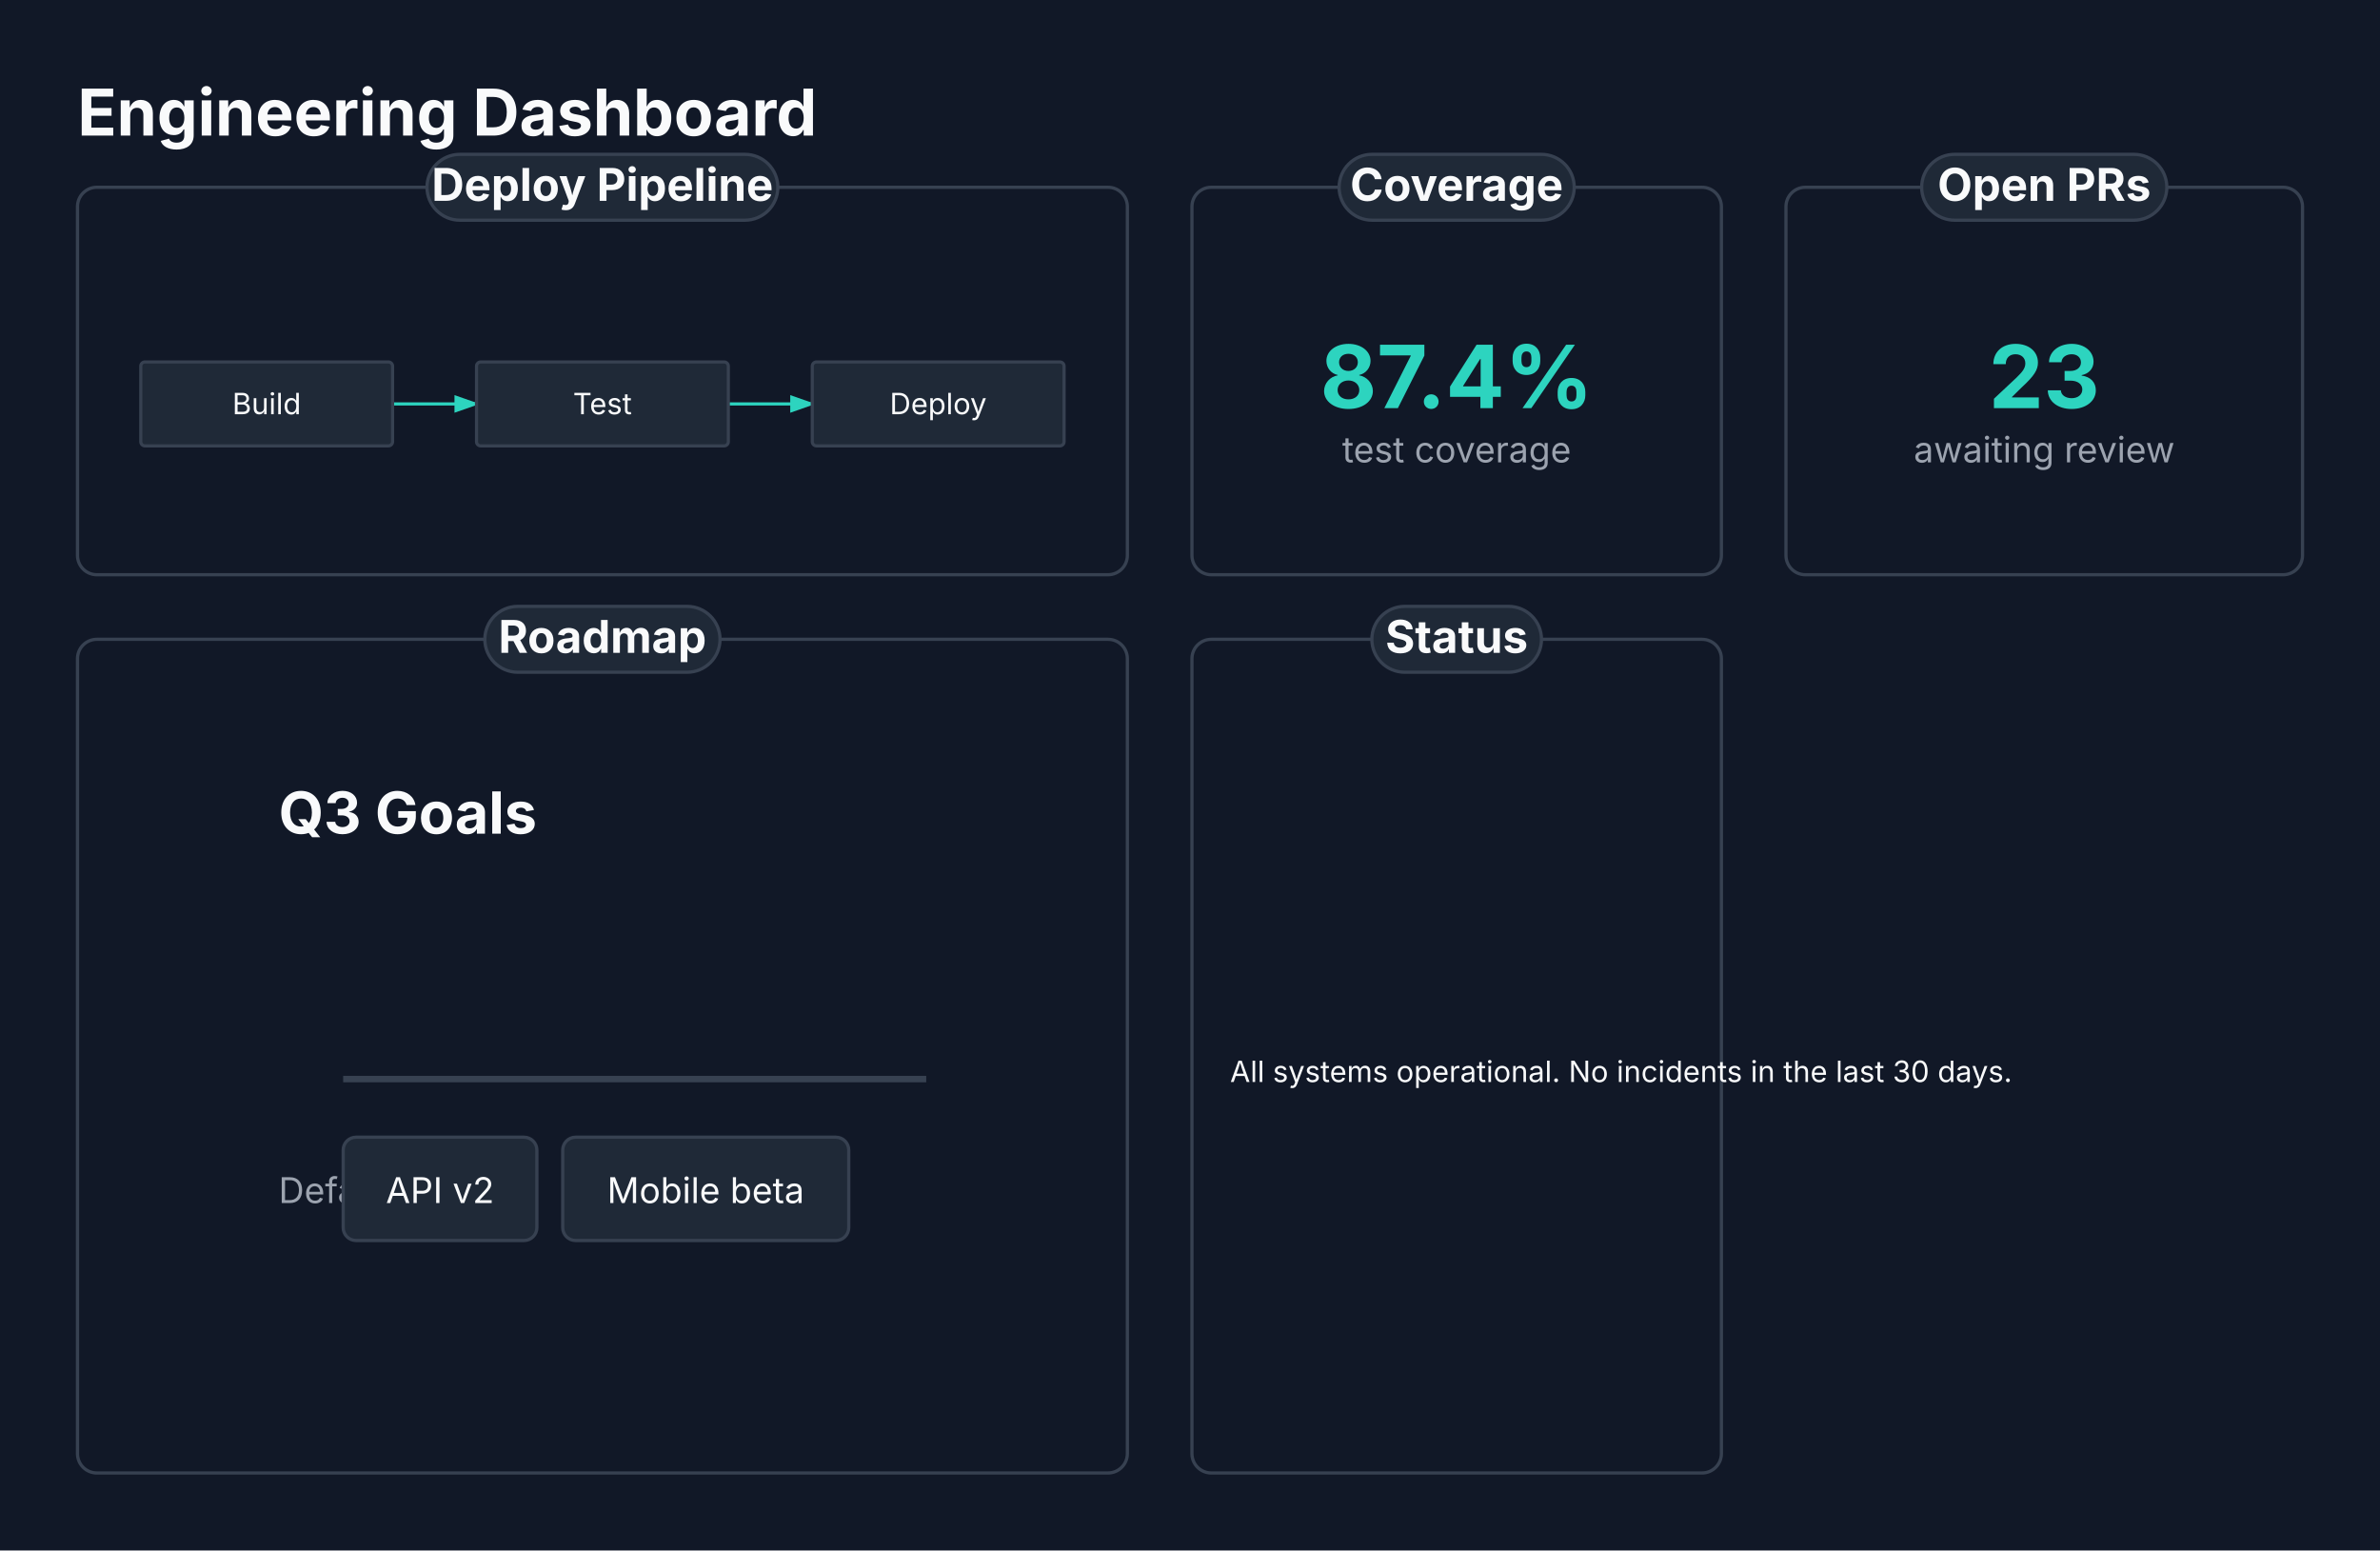
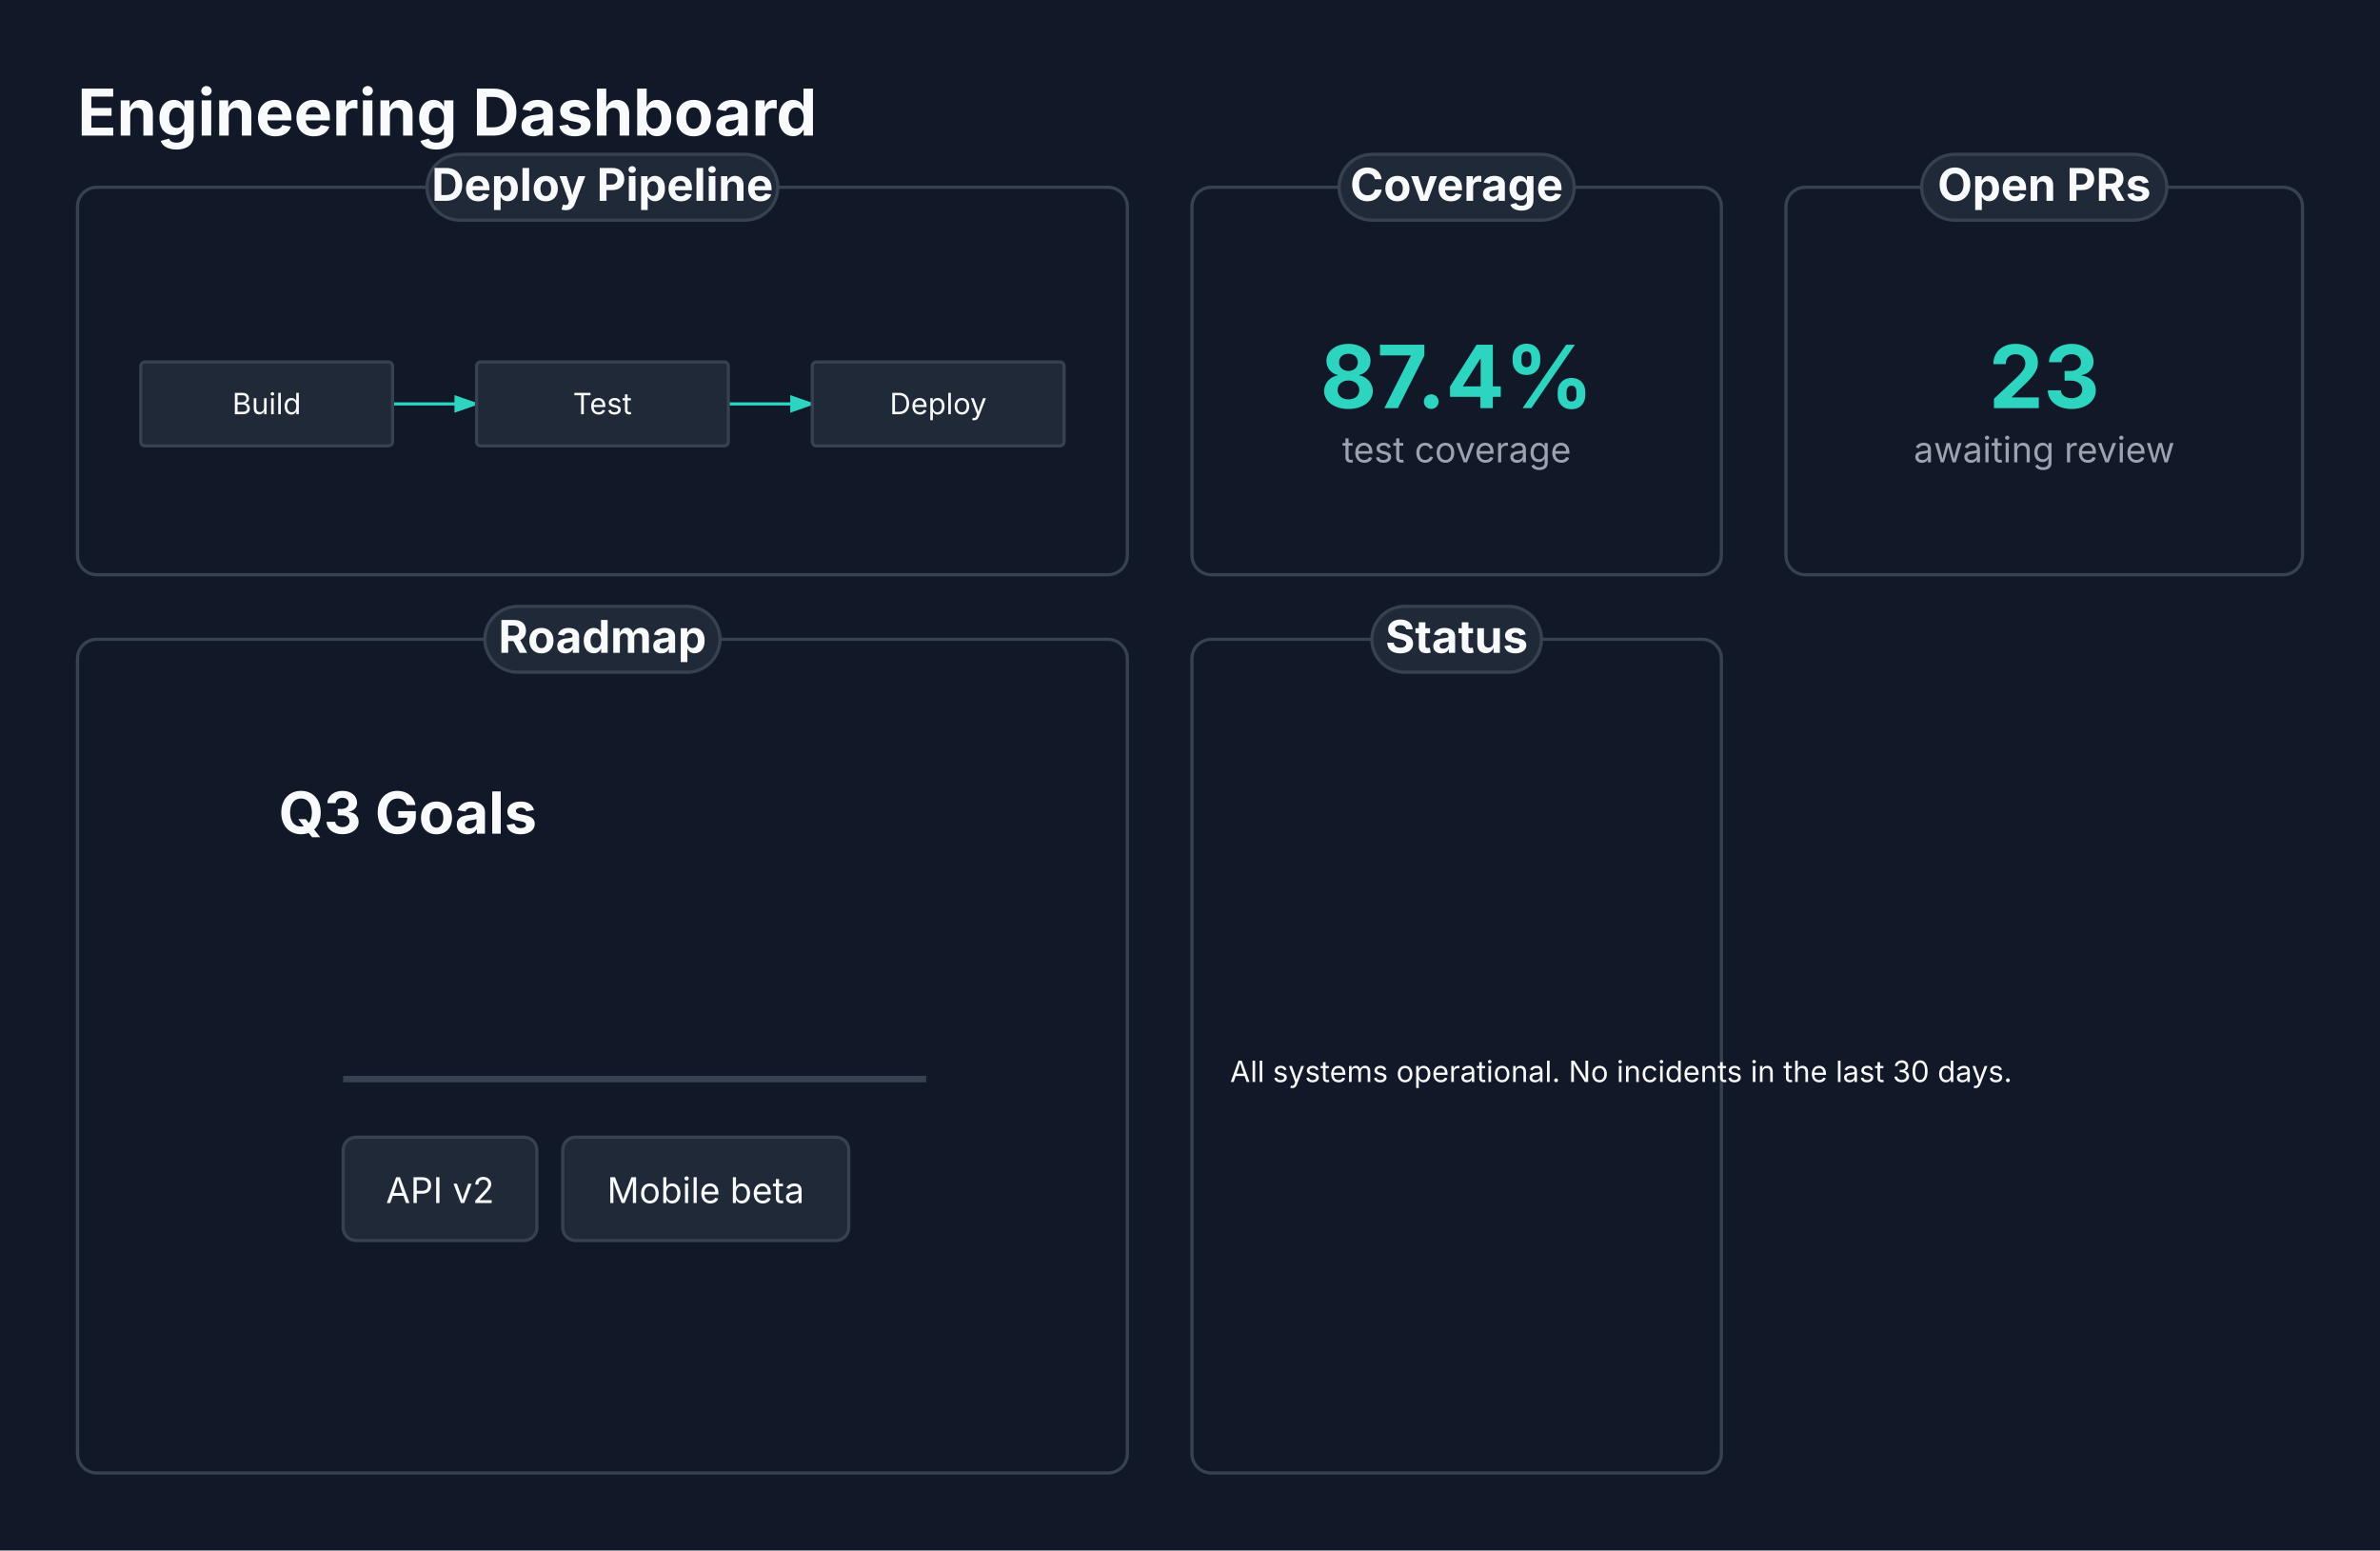
<svg xmlns="http://www.w3.org/2000/svg" viewBox="0 0 737.2 480.2" width="737.2" height="480.2">
  <defs>
    <marker id="triton-arrow" markerWidth="8" markerHeight="5.6" refX="7" refY="2.8" orient="auto">
      <polygon points="0 0, 8 2.8, 0 5.6" fill="#2DD4BF" />
    </marker>
  </defs>
  <rect width="100%" height="100%" fill="#111827" />
  <text x="24" y="42" font-size="20" font-family="Inter, system-ui, -apple-system, sans-serif" fill="#F9FAFB" font-weight="bold">Engineering Dashboard</text>
  <rect x="24" y="58" width="325.2" height="120" fill="#111827" stroke="#374151" stroke-width="1" rx="6" />
  <rect x="369.2" y="58" width="164" height="120" fill="#111827" stroke="#374151" stroke-width="1" rx="6" />
  <rect x="553.2" y="58" width="160" height="120" fill="#111827" stroke="#374151" stroke-width="1" rx="6" />
  <rect x="24" y="198" width="325.2" height="258.2" fill="#111827" stroke="#374151" stroke-width="1" rx="6" />
  <rect x="369.2" y="198" width="164" height="258.2" fill="#111827" stroke="#374151" stroke-width="1" rx="6" />
  <rect x="132.263" y="47.8" width="108.674" height="20.4" fill="#1F2937" stroke="#374151" stroke-width="1" rx="10.2" />
  <text x="186.6" y="62.2" font-size="14" font-family="Inter, system-ui, -apple-system, sans-serif" fill="#F9FAFB" text-anchor="middle" font-weight="bold">Deploy Pipeline</text>
  <g transform="translate(28, 96.5) scale(0.65)">
    <path d="M 144 44 L 184 44" stroke="#2DD4BF" stroke-width="1.5" fill="none" marker-end="url(#triton-arrow)" />
    <path d="M 304 44 L 344 44" stroke="#2DD4BF" stroke-width="1.5" fill="none" marker-end="url(#triton-arrow)" />
    <g id="build">
      <rect x="24" y="24" width="120" height="40" fill="#1F2937" stroke="#374151" stroke-width="1.5" rx="2" />
      <text x="84" y="48.9" font-size="14" font-family="Inter, system-ui, -apple-system, sans-serif" fill="#F9FAFB" text-anchor="middle">Build</text>
    </g>
    <g id="test">
      <rect x="184" y="24" width="120" height="40" fill="#1F2937" stroke="#374151" stroke-width="1.5" rx="2" />
      <text x="244" y="48.9" font-size="14" font-family="Inter, system-ui, -apple-system, sans-serif" fill="#F9FAFB" text-anchor="middle">Test</text>
    </g>
    <g id="deploy">
      <rect x="344" y="24" width="120" height="40" fill="#1F2937" stroke="#374151" stroke-width="1.5" rx="2" />
      <text x="404" y="48.9" font-size="14" font-family="Inter, system-ui, -apple-system, sans-serif" fill="#F9FAFB" text-anchor="middle">Deploy</text>
    </g>
  </g>
  <rect x="414.787" y="47.8" width="72.826" height="20.4" fill="#1F2937" stroke="#374151" stroke-width="1" rx="10.2" />
  <text x="451.2" y="62.2" font-size="14" font-family="Inter, system-ui, -apple-system, sans-serif" fill="#F9FAFB" text-anchor="middle" font-weight="bold">Coverage</text>
  <g transform="translate(410.7, 92.8) scale(1)">
    <text x="40.5" y="33.6" font-size="27" font-family="Inter, system-ui, -apple-system, sans-serif" fill="#2DD4BF" text-anchor="middle" font-weight="bold">87.4%</text>
    <text x="40.5" y="50.4" font-size="11" font-family="Inter, system-ui, -apple-system, sans-serif" fill="#9CA3AF" text-anchor="middle">test coverage</text>
  </g>
  <rect x="595.228" y="47.8" width="75.944" height="20.4" fill="#1F2937" stroke="#374151" stroke-width="1" rx="10.2" />
  <text x="633.2" y="62.2" font-size="14" font-family="Inter, system-ui, -apple-system, sans-serif" fill="#F9FAFB" text-anchor="middle" font-weight="bold">Open PRs</text>
  <g transform="translate(592.7, 92.8) scale(1)">
    <text x="40.5" y="33.6" font-size="27" font-family="Inter, system-ui, -apple-system, sans-serif" fill="#2DD4BF" text-anchor="middle" font-weight="bold">23</text>
    <text x="40.5" y="50.4" font-size="11" font-family="Inter, system-ui, -apple-system, sans-serif" fill="#9CA3AF" text-anchor="middle">awaiting review</text>
  </g>
  <rect x="150.174" y="187.8" width="72.852" height="20.4" fill="#1F2937" stroke="#374151" stroke-width="1" rx="10.2" />
  <text x="186.6" y="202.2" font-size="14" font-family="Inter, system-ui, -apple-system, sans-serif" fill="#F9FAFB" text-anchor="middle" font-weight="bold">Roadmap</text>
  <g transform="translate(62.3, 216.2) scale(1)">
    <text x="24" y="42" font-size="18" font-family="Inter, system-ui, -apple-system, sans-serif" fill="#F9FAFB" font-weight="bold">Q3 Goals</text>
    <path d="M 44 118 L 224.6 118" stroke="#374151" stroke-width="2" fill="none" />
-     <text x="24" y="156.4" font-size="11" font-family="Inter, system-ui, -apple-system, sans-serif" fill="#9CA3AF">Default</text>
    <rect x="44" y="136" width="60" height="32" fill="#1F2937" stroke="#374151" stroke-width="1" rx="4" />
    <text x="74" y="156.4" font-size="11" font-family="Inter, system-ui, -apple-system, sans-serif" fill="#F9FAFB" text-anchor="middle">API v2</text>
    <rect x="112" y="136" width="88.6" height="32" fill="#1F2937" stroke="#374151" stroke-width="1" rx="4" />
    <text x="156.3" y="156.4" font-size="11" font-family="Inter, system-ui, -apple-system, sans-serif" fill="#F9FAFB" text-anchor="middle">Mobile beta</text>
  </g>
  <rect x="424.924" y="187.8" width="52.551" height="20.4" fill="#1F2937" stroke="#374151" stroke-width="1" rx="10.2" />
  <text x="451.2" y="202.2" font-size="14" font-family="Inter, system-ui, -apple-system, sans-serif" fill="#F9FAFB" text-anchor="middle" font-weight="bold">Status</text>
  <g transform="translate(373.2, 320.03) scale(0.65)">
    <text x="12" y="23.2" font-size="14" font-family="Inter, system-ui, -apple-system, sans-serif" fill="#F9FAFB">All systems operational. No incidents in the last 30 days.</text>
  </g>
</svg>
